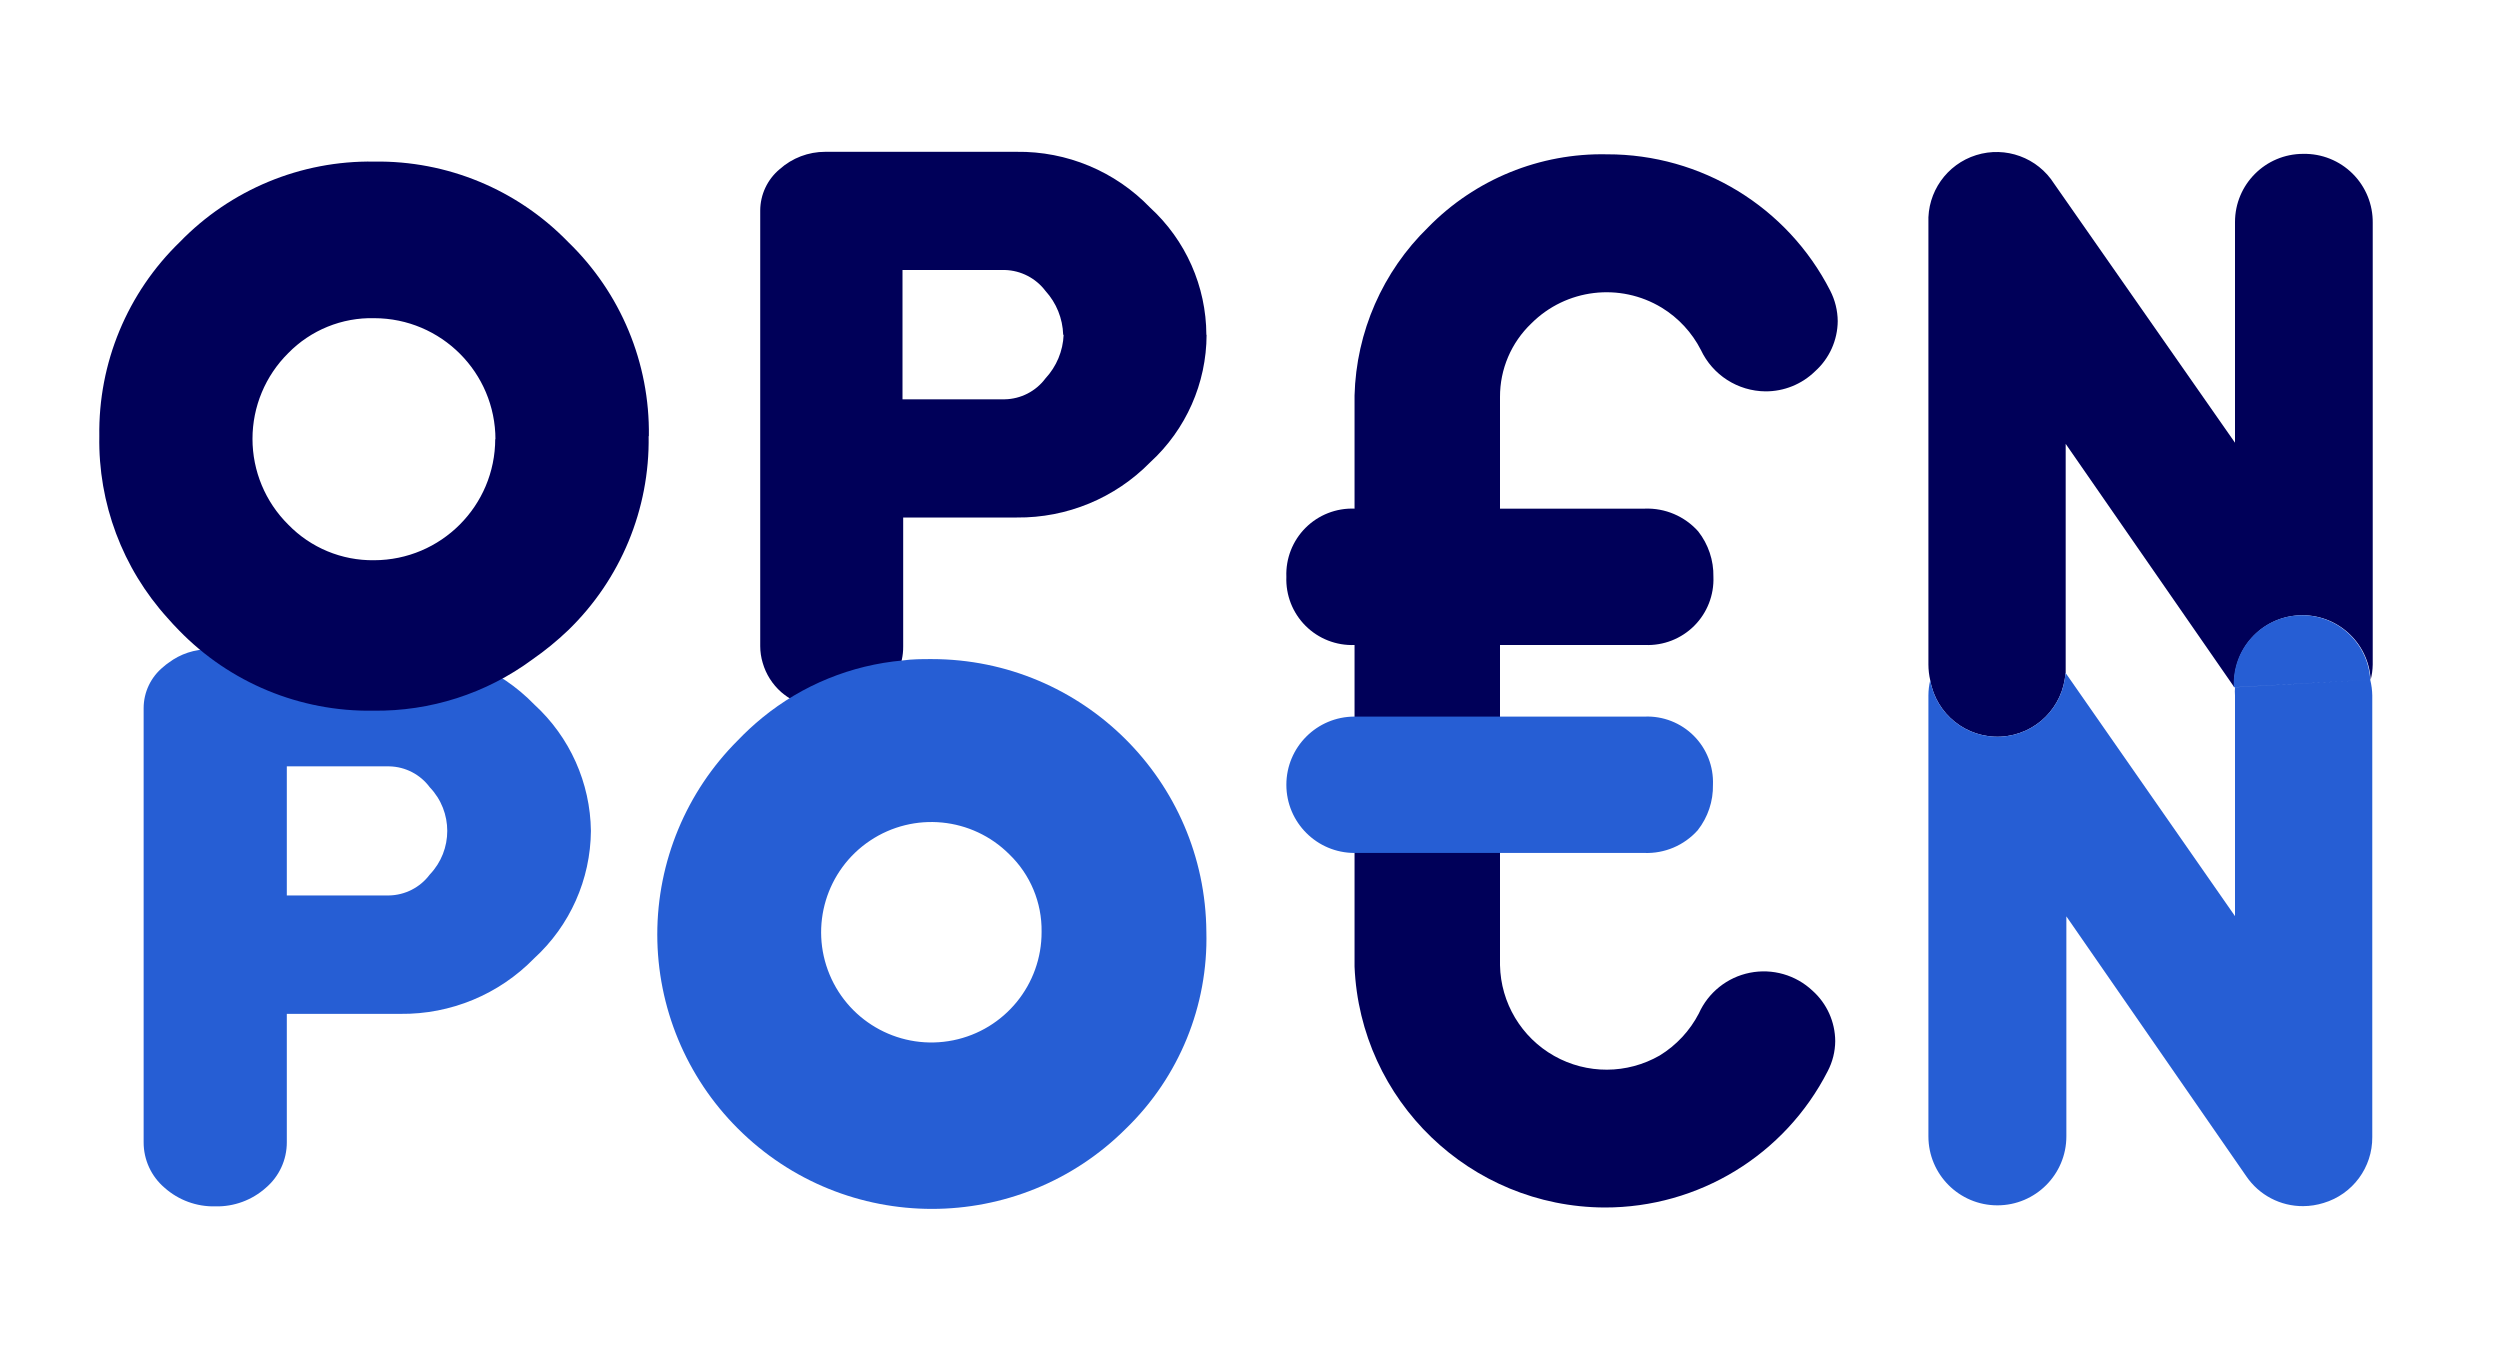
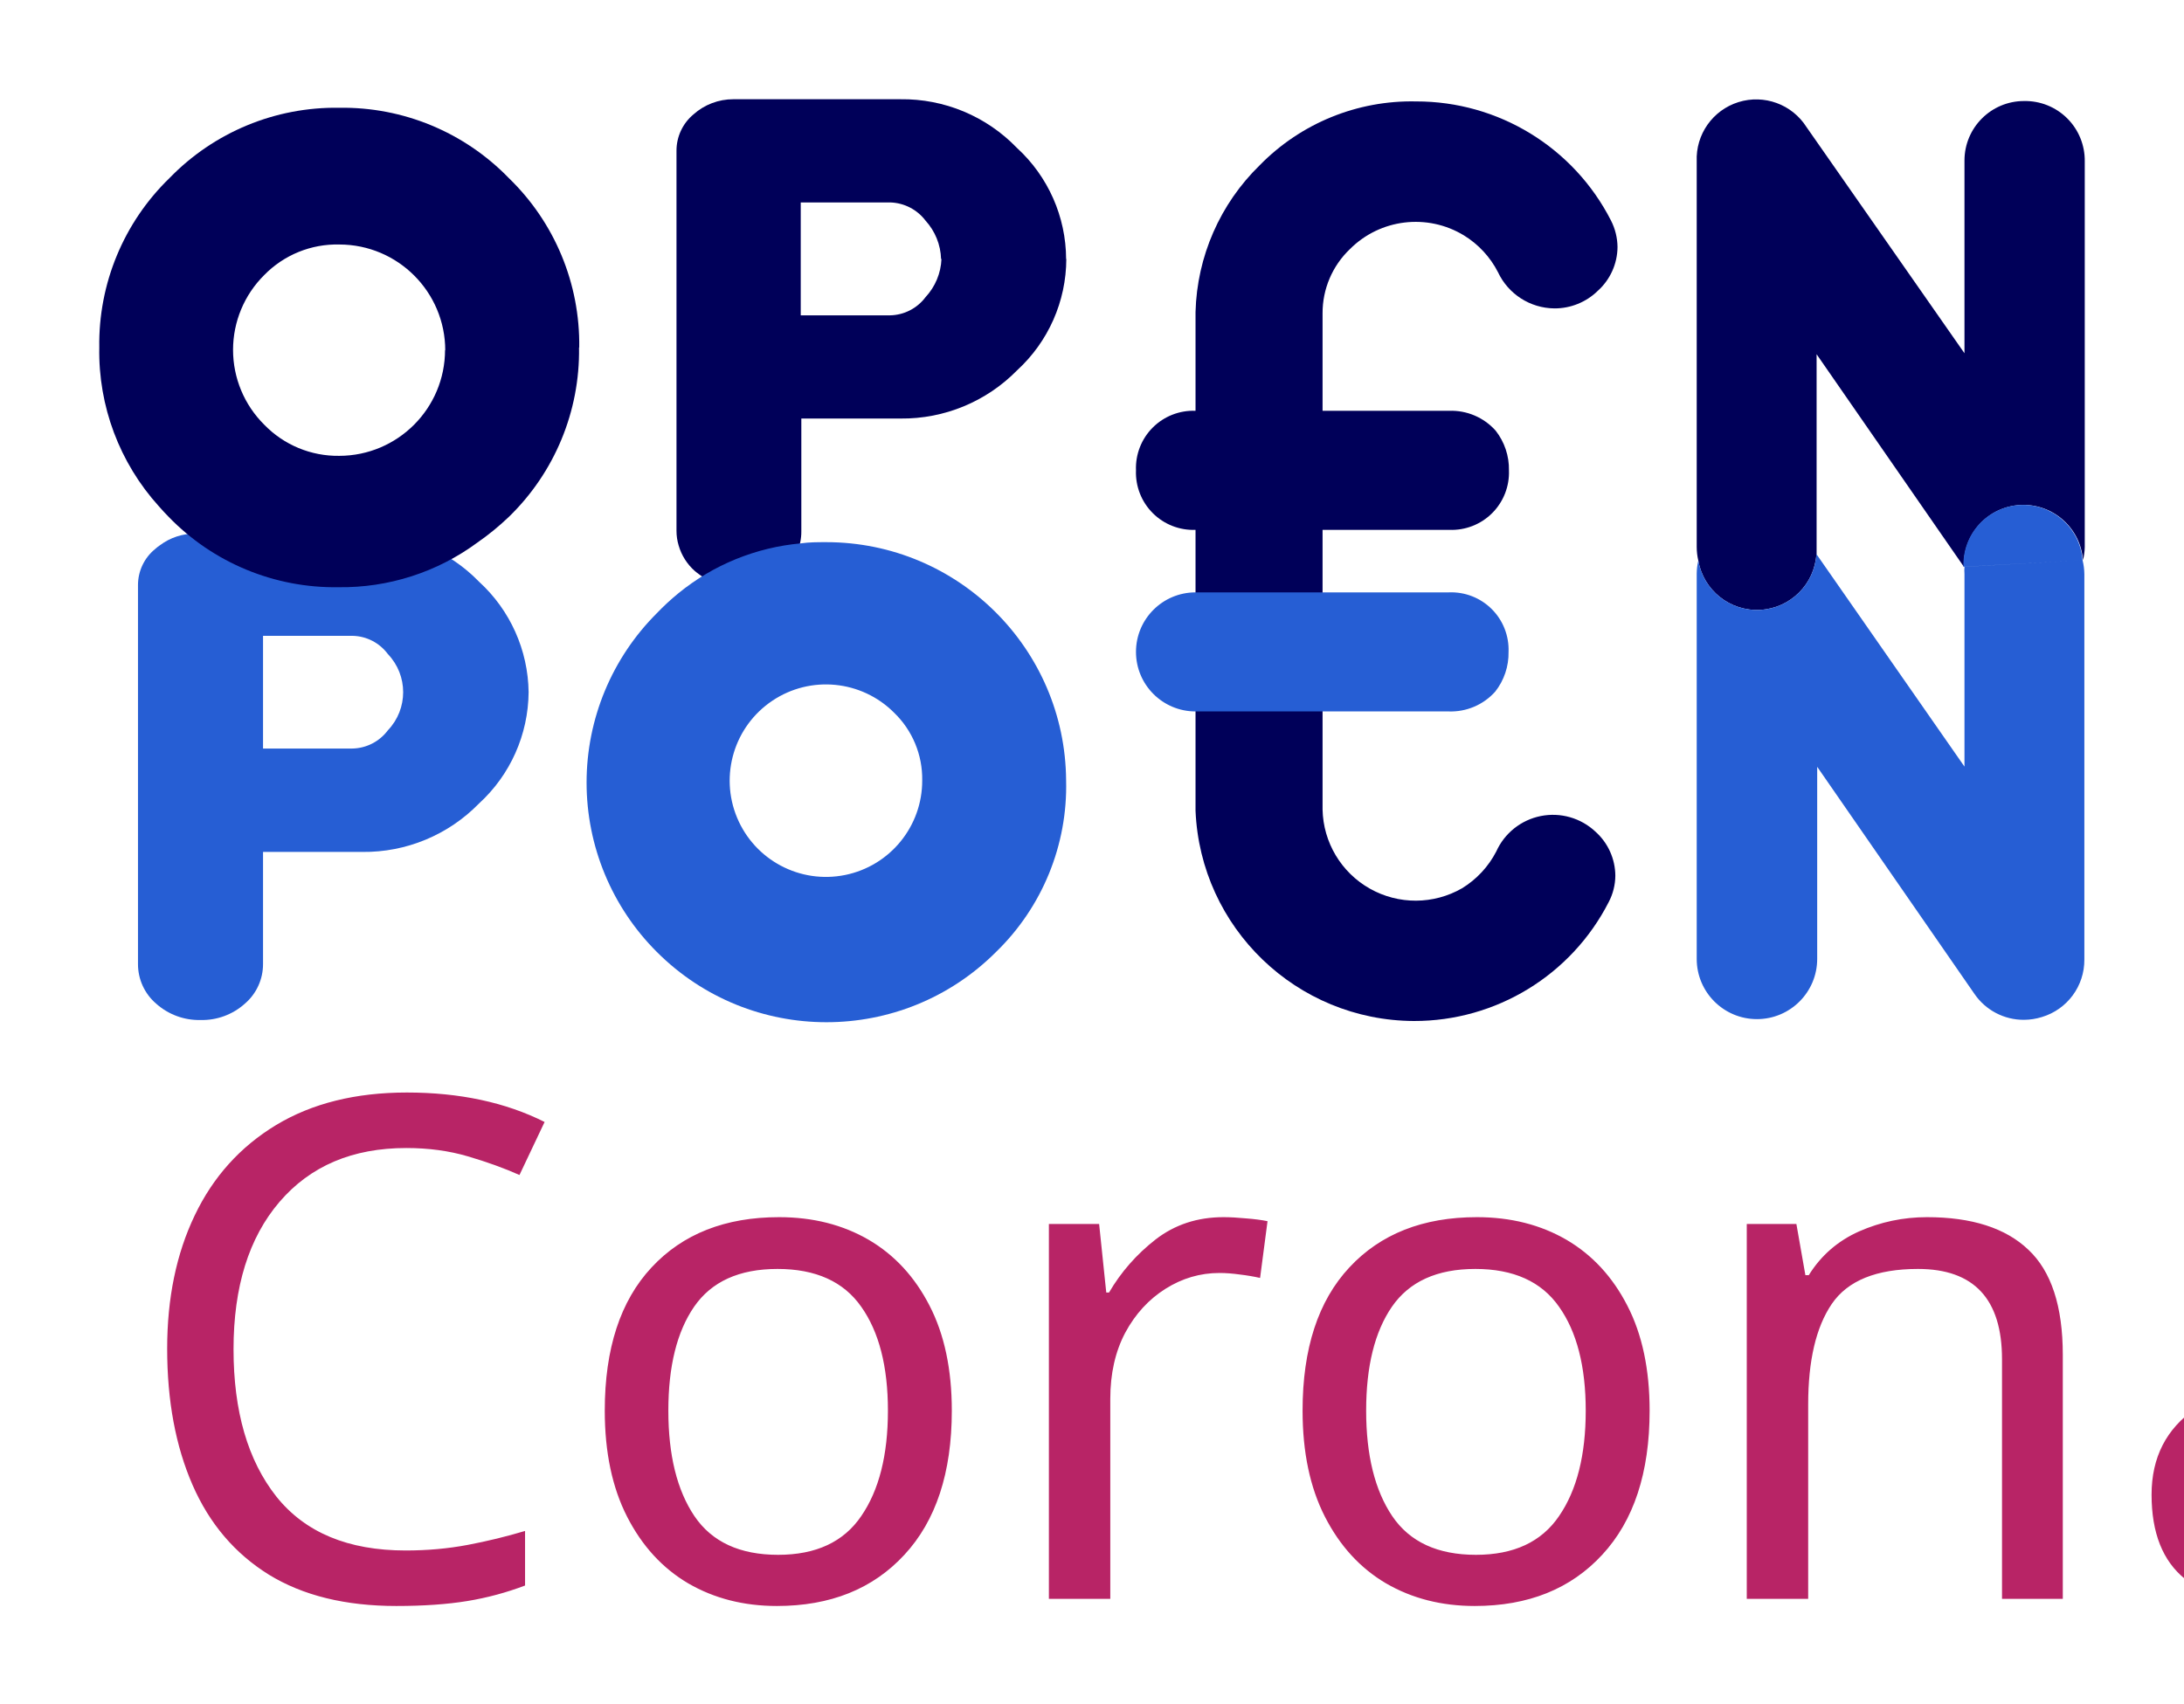
- <svg xmlns="http://www.w3.org/2000/svg" id="Layer_1" data-name="Layer 1" viewBox="0 0 110 60">
-   <defs>
-     <style>.cls-1{fill:#265ed4;}.cls-2{fill:#000059;}</style>
+ <svg xmlns="http://www.w3.org/2000/svg" height="85.852" width="110.032" version="1.1" viewBox="0 0 110.032 85.852" data-name="Layer 1" id="Layer_1">
+   <defs id="defs4">
+     <style id="style2">.cls-1{fill:#265ed4;}.cls-2{fill:#000059;}</style>
  </defs>
-   <path class="cls-1" d="M26,36.56A7.67,7.67,0,0,0,23.51,31l0,0a8,8,0,0,0-5.85-2.43H9.22a2.92,2.92,0,0,0-1.8.59,2,2,0,0,0-.23.18,2.34,2.34,0,0,0-.87,1.82V50.26a2.62,2.62,0,0,0,.92,2,3.24,3.24,0,0,0,2.23.82,3.22,3.22,0,0,0,2.23-.82,2.62,2.62,0,0,0,.92-2V44.61h5a8.08,8.08,0,0,0,5.88-2.44A7.68,7.68,0,0,0,26,36.56M12.62,33.72h4.51a2.27,2.27,0,0,1,1.78.92,2.78,2.78,0,0,1,0,3.84,2.29,2.29,0,0,1-1.8.92H12.62Z" />
-   <path class="cls-2" d="M28.55,19.19A11.64,11.64,0,0,0,25,10.65a11.64,11.64,0,0,0-8.54-3.54,11.65,11.65,0,0,0-8.55,3.54,11.64,11.64,0,0,0-3.54,8.54,11.61,11.61,0,0,0,3,8c.16.18.32.36.5.54a11.65,11.65,0,0,0,8.55,3.54,11.53,11.53,0,0,0,7-2.25A13.08,13.08,0,0,0,25,27.73a11.64,11.64,0,0,0,3.54-8.54m-6.75.12a5.34,5.34,0,0,1-5.33,5.34,5.16,5.16,0,0,1-3.78-1.57,5.31,5.31,0,0,1,0-7.54A5.12,5.12,0,0,1,16.47,14a5.34,5.34,0,0,1,5.33,5.34" />
-   <path class="cls-2" d="M53.08,14.73a7.63,7.63,0,0,0-2.48-5.6,8,8,0,0,0-5.87-2.45H36.31a3,3,0,0,0-2,.76,2.38,2.38,0,0,0-.86,1.83V28.43a2.55,2.55,0,0,0,.11.74,2.72,2.72,0,0,0,.81,1.28,3.43,3.43,0,0,0,4.45,0,2.58,2.58,0,0,0,.92-2V22.77h5a8.1,8.1,0,0,0,5.87-2.43,7.64,7.64,0,0,0,2.48-5.61m-6.29,0A3,3,0,0,1,46,16.65a2.29,2.29,0,0,1-1.8.92H39.71V11.88h4.51A2.32,2.32,0,0,1,46,12.8a3,3,0,0,1,.78,1.93" />
-   <path class="cls-2" d="M101.34,6.77a3,3,0,0,0-3,3v9.71L90.38,8.08a3,3,0,0,0-5.53,1.73V29.24a3.1,3.1,0,0,0,.08.69,3,3,0,0,1,.9-1.53,3,3,0,0,0-.9,1.53,3,3,0,0,0,5.95-.33L90.45,29l.44.63c0-.12,0-.24,0-.36V19.53l7.42,10.71a3,3,0,0,1,6-.33,2.93,2.93,0,0,0,.09-.67V9.81A3,3,0,0,0,101.34,6.77ZM87,27.7h0a3,3,0,0,1,1.42-.1A3,3,0,0,0,87,27.7Zm3.39,1.16h0Z" />
-   <path class="cls-1" d="M98.34,30.24a2.2,2.2,0,0,0,0,.36v9.71L90.88,29.6a3,3,0,0,1-5.95.33,2.93,2.93,0,0,0-.08.67V50a3,3,0,1,0,6.07,0V40.32l7.92,11.44a3,3,0,0,0,2.5,1.31,3.07,3.07,0,0,0,.9-.14,3,3,0,0,0,2.14-2.9V30.6a3.1,3.1,0,0,0-.09-.69m0,0a3,3,0,0,0-6,.33" />
-   <path class="cls-1" d="M53.08,41A12.09,12.09,0,0,0,41,29c-.44,0-.86,0-1.28.06a11.36,11.36,0,0,0-6.18,2.52,12,12,0,0,0-1.08,1,12.06,12.06,0,0,0,0,17.07,12.08,12.08,0,0,0,17.09,0A11.64,11.64,0,0,0,53.08,41m-7.25,0a4.85,4.85,0,1,1-1.42-3.41A4.64,4.64,0,0,1,45.83,41" />
-   <path class="cls-2" d="M59.6,37.53v5a11.06,11.06,0,0,0,11,10.6,11,11,0,0,0,9.82-6,2.9,2.9,0,0,0,.33-1.32,3,3,0,0,0-1-2.22,3.13,3.13,0,0,0-5,1,4.71,4.71,0,0,1-1.72,1.85A4.69,4.69,0,0,1,66,42.47v-25a4.45,4.45,0,0,1,1.38-3.24,4.68,4.68,0,0,1,5.74-.69,4.67,4.67,0,0,1,1.72,1.86,3.17,3.17,0,0,0,2.84,1.82,3.1,3.1,0,0,0,2.18-.88,3,3,0,0,0,1-2.21,3,3,0,0,0-.33-1.34,11,11,0,0,0-9.82-6A10.69,10.69,0,0,0,62.84,10,10.72,10.72,0,0,0,59.6,17.4V37.53Z" />
-   <path class="cls-2" d="M59.6,28.38a2.89,2.89,0,0,1-3-3,2.89,2.89,0,0,1,3-3H72.37a3,3,0,0,1,2.35,1,3.14,3.14,0,0,1,.67,2,2.89,2.89,0,0,1-3,3H59.6Z" />
-   <path class="cls-1" d="M59.6,37.53a3,3,0,0,1,0-6H72.37a2.89,2.89,0,0,1,3,3,3.14,3.14,0,0,1-.67,2,3,3,0,0,1-2.35,1H59.6Z" />
+   <path style="fill:#265ed4" id="path8" d="m 26.632,34.881 a 7.67,7.67 0 0 0 -2.49,-5.56 v 0 a 8,8 0 0 0 -5.85,-2.43 h -8.44 a 2.92,2.92 0 0 0 -1.8,0.59 2,2 0 0 0 -0.23,0.18 2.34,2.34 0 0 0 -0.87,1.82 v 19.1 a 2.62,2.62 0 0 0 0.92,2 3.24,3.24 0 0 0 2.23,0.82 3.22,3.22 0 0 0 2.23,-0.82 2.62,2.62 0 0 0 0.92,-2 v -5.65 h 5 a 8.08,8.08 0 0 0 5.88,-2.44 7.68,7.68 0 0 0 2.5,-5.61 m -13.38,-2.84 h 4.51 a 2.27,2.27 0 0 1 1.78,0.92 2.78,2.78 0 0 1 0,3.84 2.29,2.29 0 0 1 -1.8,0.92 h -4.49 z" class="cls-1" />
+   <path style="fill:#000059" id="path10" d="m 29.182,17.511 a 11.64,11.64 0 0 0 -3.55,-8.54 11.64,11.64 0 0 0 -8.54,-3.54 11.65,11.65 0 0 0 -8.55,3.54 11.64,11.64 0 0 0 -3.54,8.54 11.61,11.61 0 0 0 3,8 c 0.16,0.18 0.32,0.36 0.5,0.54 a 11.65,11.65 0 0 0 8.55,3.54 11.53,11.53 0 0 0 7,-2.25 13.08,13.08 0 0 0 1.58,-1.29 11.64,11.64 0 0 0 3.54,-8.54 m -6.75,0.12 a 5.34,5.34 0 0 1 -5.33,5.34 5.16,5.16 0 0 1 -3.78,-1.57 5.31,5.31 0 0 1 0,-7.54 5.12,5.12 0 0 1 3.79,-1.54 5.34,5.34 0 0 1 5.33,5.34" class="cls-2" />
+   <path style="fill:#000059" id="path12" d="m 53.712,13.051 a 7.63,7.63 0 0 0 -2.48,-5.6 8,8 0 0 0 -5.87,-2.45 h -8.42 a 3,3 0 0 0 -2,0.76 2.38,2.38 0 0 0 -0.86,1.83 v 19.16 a 2.55,2.55 0 0 0 0.11,0.74 2.72,2.72 0 0 0 0.81,1.28 3.43,3.43 0 0 0 4.45,0 2.58,2.58 0 0 0 0.92,-2 v -5.68 h 5 a 8.1,8.1 0 0 0 5.87,-2.43 7.64,7.64 0 0 0 2.48,-5.61 m -6.29,0 a 3,3 0 0 1 -0.8,1.92 2.29,2.29 0 0 1 -1.8,0.92 h -4.49 v -5.69 h 4.51 a 2.32,2.32 0 0 1 1.78,0.92 3,3 0 0 1 0.78,1.93" class="cls-2" />
+   <path style="fill:#000059" id="path14" d="m 101.972,5.091 a 3,3 0 0 0 -3,3 v 9.71 l -7.96,-11.4 a 3,3 0 0 0 -5.53,1.73 v 19.43 a 3.1,3.1 0 0 0 0.08,0.69 3,3 0 0 1 0.9,-1.53 3,3 0 0 0 -0.9,1.53 3,3 0 0 0 5.95,-0.33 l -0.43,-0.6 0.44,0.63 c 0,-0.12 0,-0.24 0,-0.36 v -9.74 l 7.42,10.71 a 3.005,3.005 0 0 1 6,-0.33 2.93,2.93 0 0 0 0.09,-0.67 v -19.43 a 3,3 0 0 0 -3.06,-3.04 z m -14.34,20.93 v 0 a 3,3 0 0 1 1.42,-0.1 3,3 0 0 0 -1.42,0.1 z m 3.39,1.16 z" class="cls-2" />
+   <path style="fill:#265ed4" id="path16" d="m 98.972,28.561 a 2.2,2.2 0 0 0 0,0.36 v 9.71 l -7.46,-10.71 a 3,3 0 0 1 -5.95,0.33 2.93,2.93 0 0 0 -0.08,0.67 v 19.4 a 3.035,3.035 0 1 0 6.07,0 v -9.68 l 7.92,11.44 a 3,3 0 0 0 2.5,1.31 3.07,3.07 0 0 0 0.9,-0.14 3,3 0 0 0 2.14,-2.9 v -19.43 a 3.1,3.1 0 0 0 -0.09,-0.69 m 0,0 a 3.005,3.005 0 0 0 -6,0.33" class="cls-1" />
+   <path style="fill:#265ed4" id="path18" d="m 53.712,39.321 a 12.09,12.09 0 0 0 -12.08,-12 c -0.44,0 -0.86,0 -1.28,0.06 a 11.36,11.36 0 0 0 -6.18,2.52 12,12 0 0 0 -1.08,1 12.06,12.06 0 0 0 0,17.07 12.08,12.08 0 0 0 17.09,0 11.64,11.64 0 0 0 3.53,-8.65 m -7.25,0 a 4.85,4.85 0 1 1 -1.42,-3.41 4.64,4.64 0 0 1 1.42,3.41" class="cls-1" />
+   <path style="fill:#000059" id="path20" d="m 60.232,35.851 v 5 a 11.06,11.06 0 0 0 11,10.6 11,11 0 0 0 9.82,-6 2.9,2.9 0 0 0 0.33,-1.32 3,3 0 0 0 -1,-2.22 3.13,3.13 0 0 0 -5,1 4.71,4.71 0 0 1 -1.72,1.85 4.69,4.69 0 0 1 -7.03,-3.97 v -25 a 4.45,4.45 0 0 1 1.38,-3.24 4.68,4.68 0 0 1 5.74,-0.69 4.67,4.67 0 0 1 1.72,1.86 3.17,3.17 0 0 0 2.84,1.82 3.1,3.1 0 0 0 2.18,-0.88 3,3 0 0 0 1,-2.21 3,3 0 0 0 -0.33,-1.34 11,11 0 0 0 -9.82,-6 10.69,10.69 0 0 0 -7.87,3.21 10.72,10.72 0 0 0 -3.24,7.4 z" class="cls-2" />
+   <path style="fill:#000059" id="path22" d="m 60.232,26.701 a 2.89,2.89 0 0 1 -3,-3 2.89,2.89 0 0 1 3,-3 h 12.77 a 3,3 0 0 1 2.35,1 3.14,3.14 0 0 1 0.67,2 2.89,2.89 0 0 1 -3,3 z" class="cls-2" />
+   <path style="fill:#265ed4" id="path24" d="m 60.232,35.851 a 3,3 0 0 1 0,-6 h 12.77 a 2.89,2.89 0 0 1 3,3 3.14,3.14 0 0 1 -0.67,2 3,3 0 0 1 -2.35,1 z" class="cls-1" />
+   <flowRoot transform="translate(0.6318892,-1.679276)" style="font-style:normal;font-variant:normal;font-weight:normal;font-stretch:normal;font-size:40px;line-height:125%;font-family:'IBM Plex Sans';-inkscape-font-specification:'IBM Plex Sans';letter-spacing:0px;word-spacing:13.72px;fill:#000000;fill-opacity:1;stroke:none;stroke-width:1px;stroke-linecap:butt;stroke-linejoin:miter;stroke-opacity:1" id="flowRoot39" xml:space="preserve">
+     <flowRegion id="flowRegion41">
+       <rect y="32.853" x="-6.699" height="68.397" width="201.667" id="rect43" />
+     </flowRegion>
+     <flowPara id="flowPara45" />
+   </flowRoot>
+   <flowRoot transform="translate(0.6318892,-1.679276)" style="font-style:normal;font-variant:normal;font-weight:normal;font-stretch:normal;font-size:40px;line-height:125%;font-family:'IBM Plex Sans';-inkscape-font-specification:'IBM Plex Sans';letter-spacing:0px;word-spacing:13.72px;fill:#000000;fill-opacity:1;stroke:none;stroke-width:1px;stroke-linecap:butt;stroke-linejoin:miter;stroke-opacity:1" id="flowRoot47" xml:space="preserve">
+     <flowRegion id="flowRegion49">
+       <rect y="38.494" x="9.167" height="96.603" width="197.436" id="rect51" />
+     </flowRegion>
+     <flowPara id="flowPara53" />
+   </flowRoot>
+   <text id="text57" y="80.57" x="6.267" style="font-style:normal;font-variant:normal;font-weight:normal;font-stretch:normal;font-size:35.229px;line-height:125%;font-family:'IBM Plex Sans';-inkscape-font-specification:'IBM Plex Sans';letter-spacing:0px;word-spacing:12.084px;fill:#000000;fill-opacity:1;stroke:none;stroke-width:0.881px;stroke-linecap:butt;stroke-linejoin:miter;stroke-opacity:1" xml:space="preserve">
+     <tspan style="font-style:normal;font-variant:normal;font-weight:500;font-stretch:normal;font-size:35.229px;font-family:Dosis;-inkscape-font-specification:'Dosis, Medium';font-variant-ligatures:normal;font-variant-caps:normal;font-variant-numeric:normal;font-feature-settings:normal;text-align:start;writing-mode:lr-tb;text-anchor:start;fill:#b82466;fill-opacity:1;stroke-width:0.881px" y="80.57" x="6.267" id="tspan55">Corona</tspan>
+   </text>
</svg>
